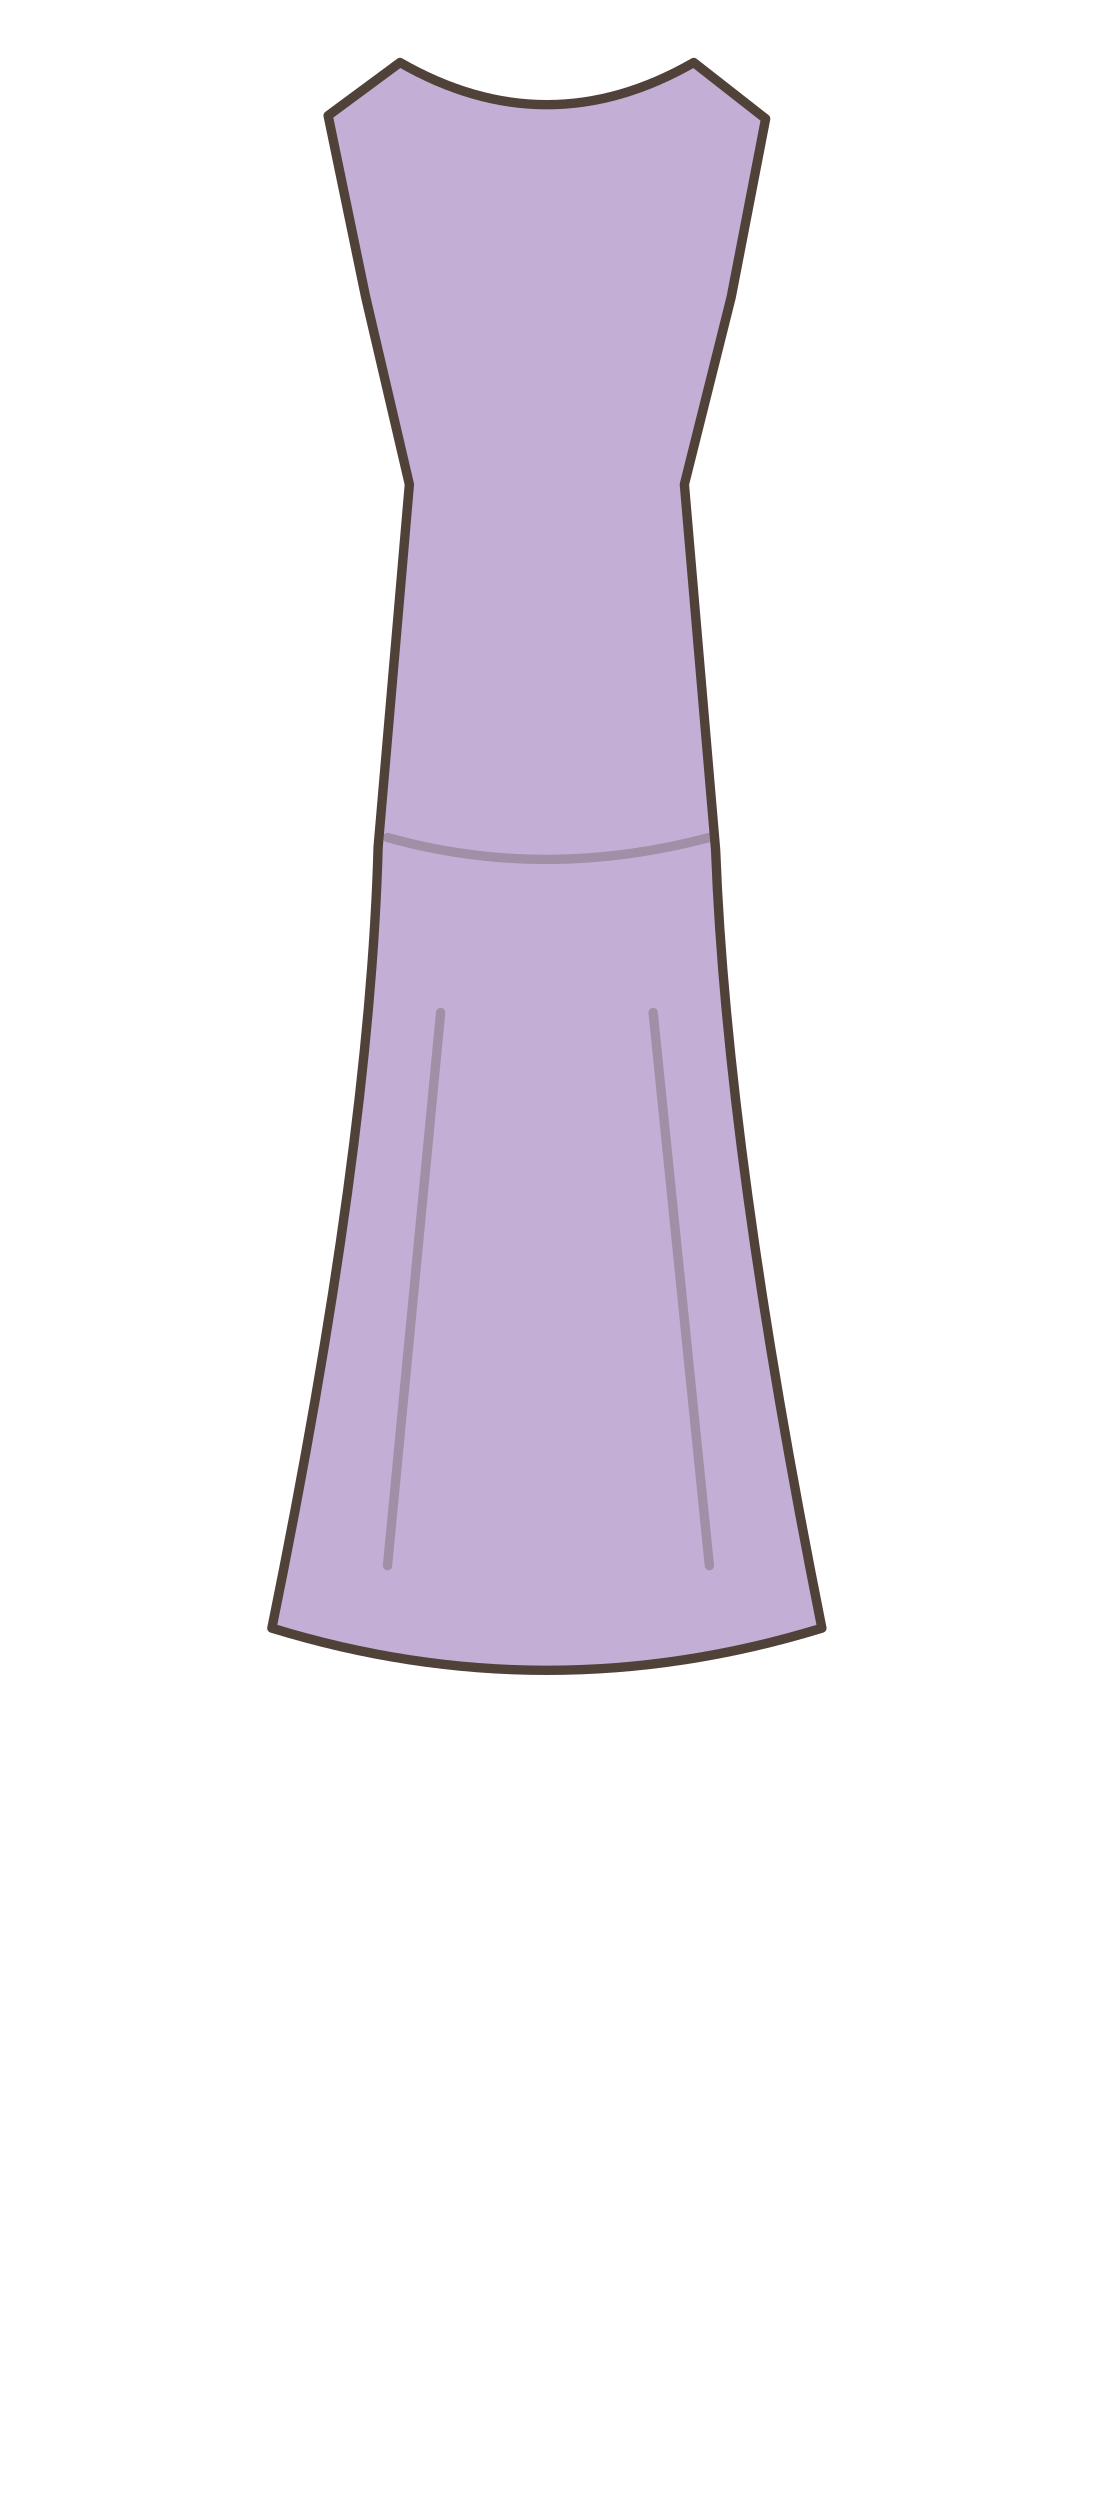
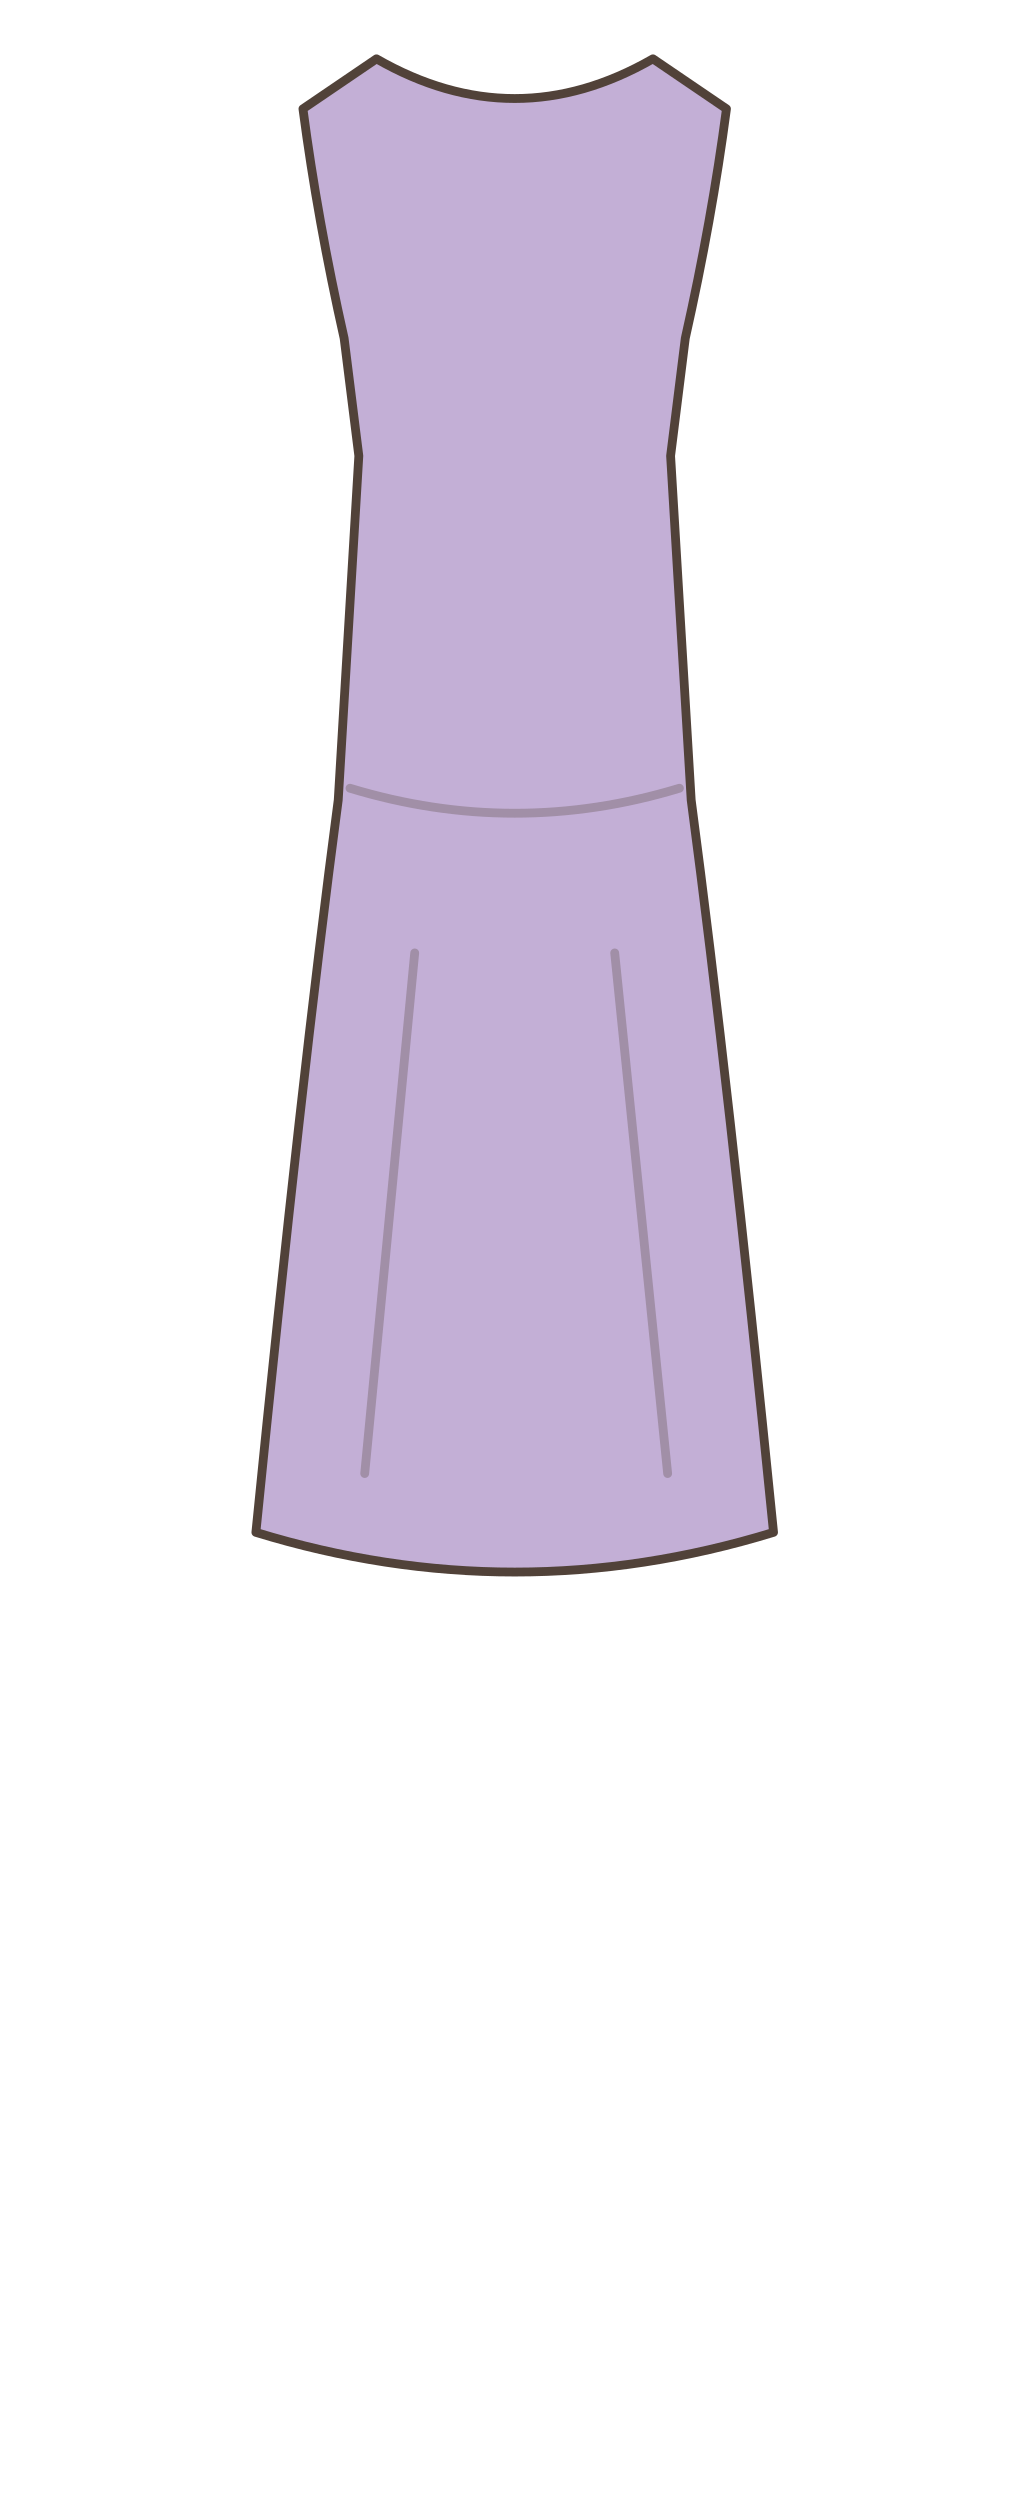
- <svg xmlns="http://www.w3.org/2000/svg" width="350" height="800" viewBox="185 330 350 800" fill="none">
+ <svg xmlns="http://www.w3.org/2000/svg" width="350" height="850" viewBox="185 330 350 850" fill="none">
  <g stroke="#514239" stroke-width="3" stroke-linecap="round" stroke-linejoin="round">
-     <path d="M313 350 L290 367 L302 425 L316 485 L306 601 Q303.4 697 272 851 Q360 878 448 851 Q417.6 699 414 602 L404 485 L419 425 L430 368 L407 350 Q360 377 313 350Z" fill="#c3afd6" />
-     <path d="M309 598 Q359 612 412 598 M326 654 L309 831 M394 654 L412 831" stroke="#514239" opacity="0.3" />
+     <path d="M313 350 L288 367 Q293 405 302 445 L307 485 L300 602 Q287.4 697 272 851 Q360 878 448 851 Q432.6 697 420 602 L413 485 L418 445 Q427 405 432 367 L407 350 Q360 377 313 350Z" fill="#c3afd6" />
+     <path d="M304 598 Q360 615 416 598 M326 654 L309 831 M394 654 L412 831" stroke="#514239" opacity="0.3" />
  </g>
</svg>
